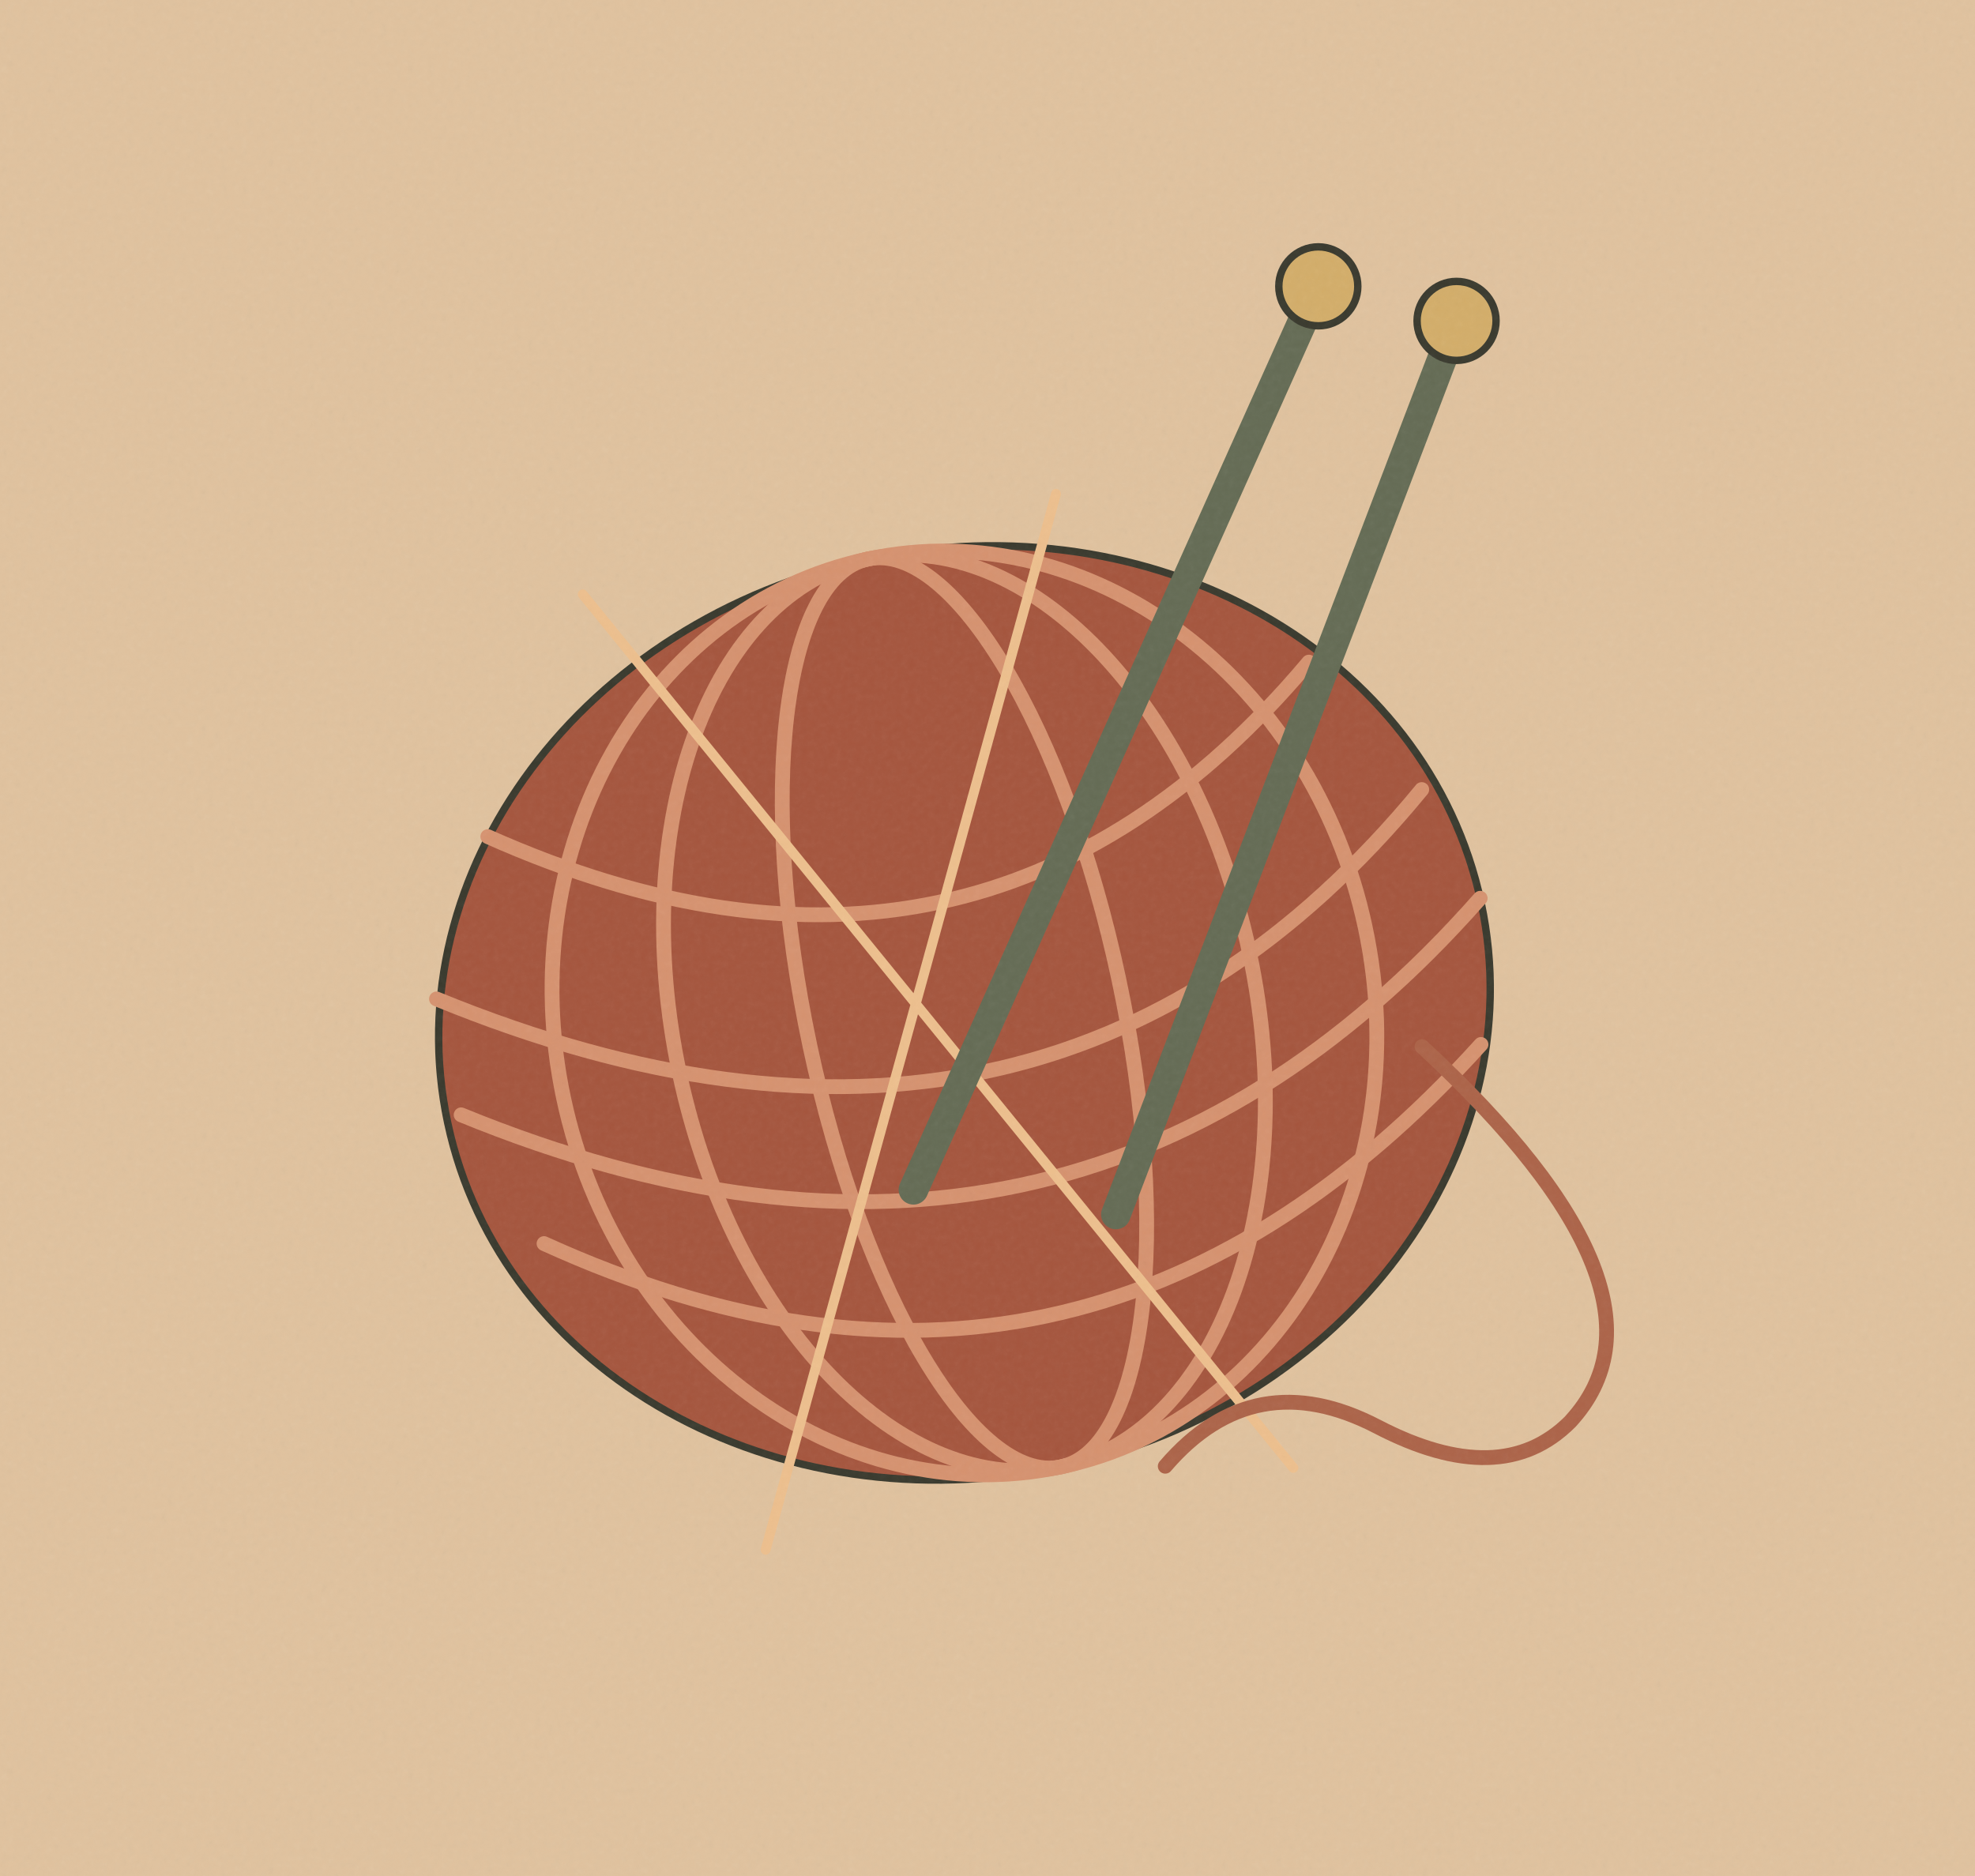
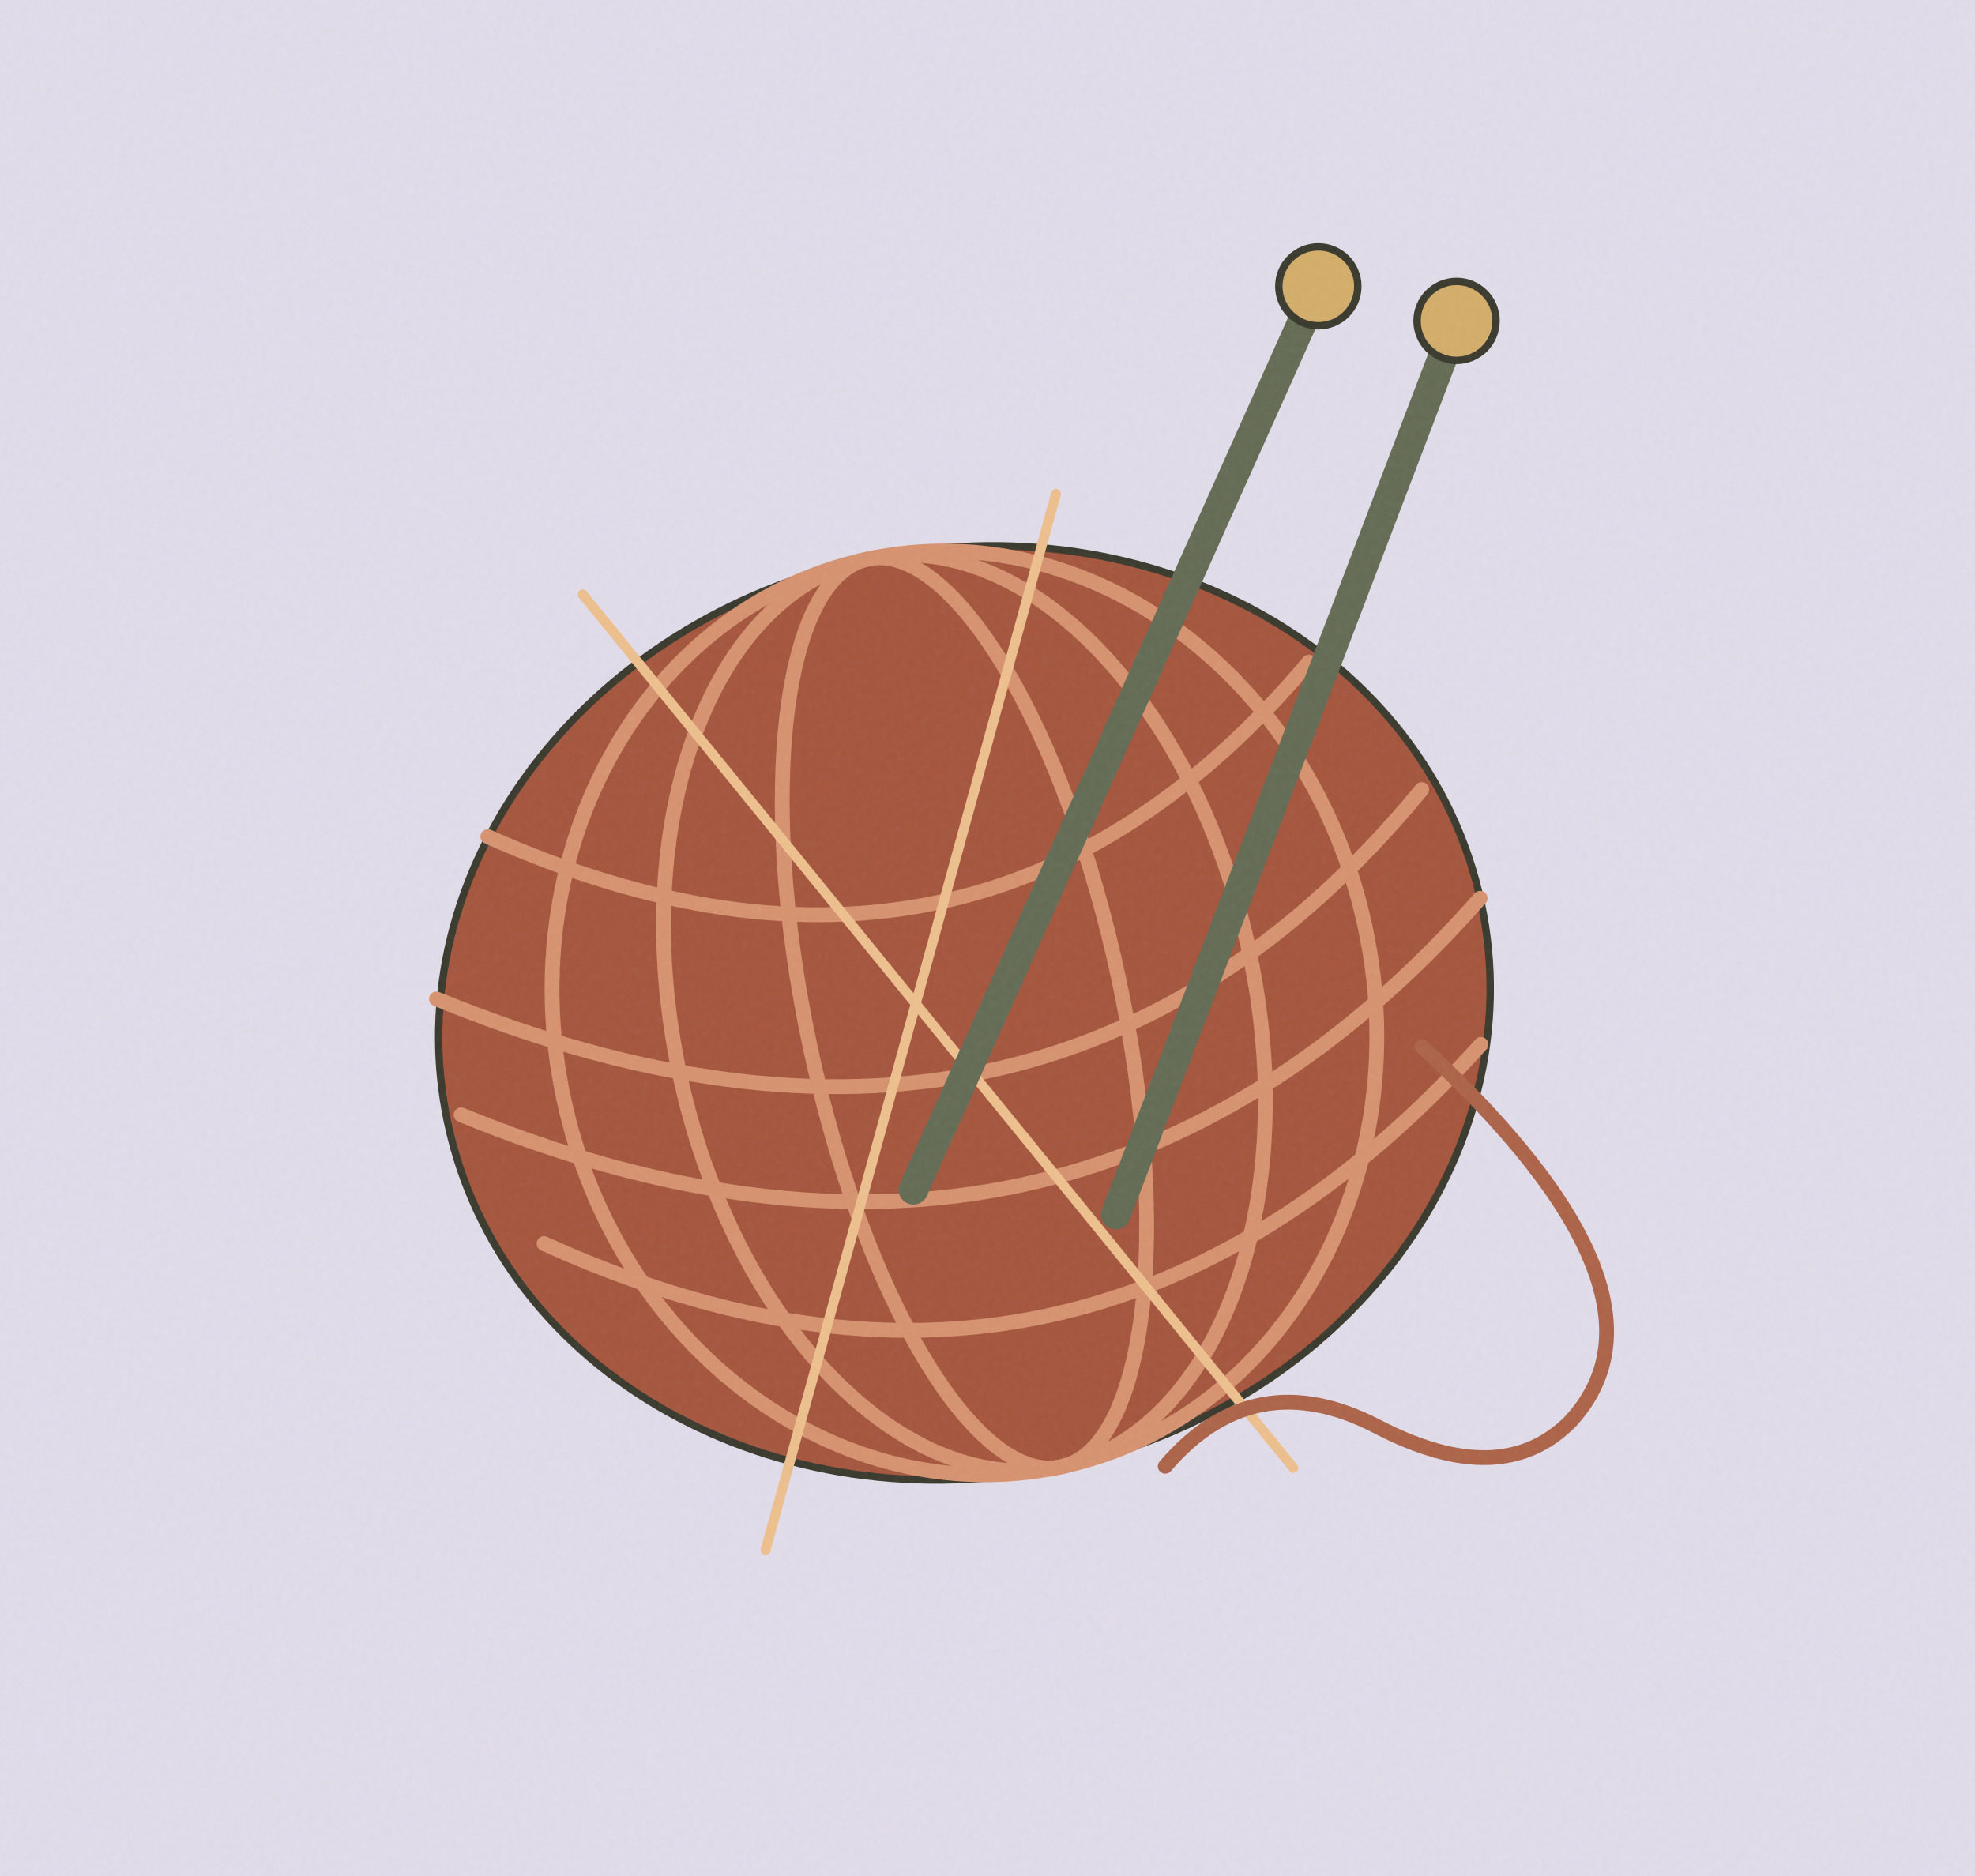
<svg xmlns="http://www.w3.org/2000/svg" viewBox="0 0 400 380">
  <defs>
    <pattern id="fine" width="5" height="5" patternUnits="userSpaceOnUse">
      <path d="M0 0l5 5" stroke="#231e17" opacity=".1" stroke-width=".5" />
    </pattern>
    <filter id="grain">
      <feTurbulence type="fractalNoise" baseFrequency=".74" numOctaves="3" stitchTiles="stitch" />
      <feColorMatrix type="saturate" values="0" />
      <feComponentTransfer>
        <feFuncA type="linear" slope=".065" />
      </feComponentTransfer>
      <feBlend in="SourceGraphic" mode="multiply" />
    </filter>
  </defs>
-   <rect width="400" height="380" fill="#e0c29e" />
+   <rect width="400" height="380" fill="#e1dce9" />
  <g stroke="#39392d" stroke-width="1.5" stroke-linejoin="round" stroke-linecap="round">
    <g transform="rotate(-12 195 194)">
      <ellipse cx="193" cy="205" rx="107" ry="94" fill="#a5553d" />
      <g fill="none" stroke="#d6926f" stroke-width="3">
        <ellipse cx="193" cy="205" rx="83" ry="94" />
        <ellipse cx="193" cy="205" rx="59" ry="94" />
        <ellipse cx="193" cy="205" rx="32" ry="94" />
        <path d="M89 180q110 75 204 0M89 204q110 75 211 0M100 233q96 71 194 0M106 150q88 64 170 0" />
      </g>
      <path d="M135 106l104 203m-6-203L131 303" stroke="#edbf8d" stroke-width="2" />
    </g>
    <path d="M288 212q54 50 30 76-14 14-39 1t-43 8" stroke="#ac6348" stroke-width="3" fill="none" />
    <path d="M267 58l-82 183m110-176-69 181" stroke="#646b54" stroke-width="6" />
    <circle cx="267" cy="58" r="8" fill="#d3ad69" />
    <circle cx="295" cy="65" r="8" fill="#d3ad69" />
  </g>
  <rect width="400" height="380" fill="transparent" filter="url(#grain)" />
</svg>
